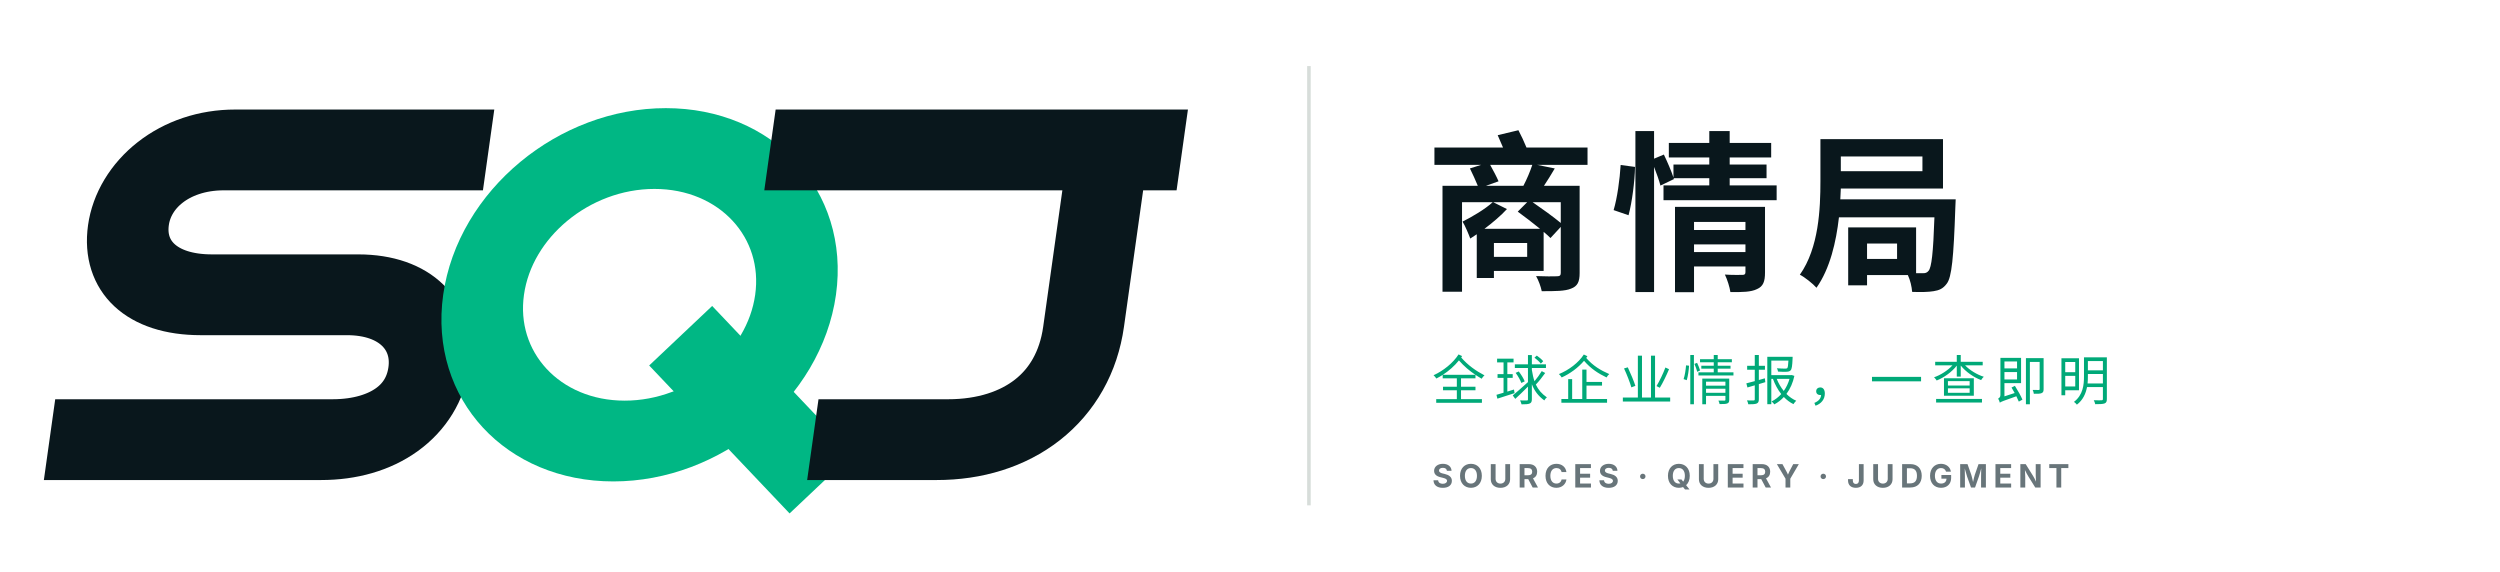
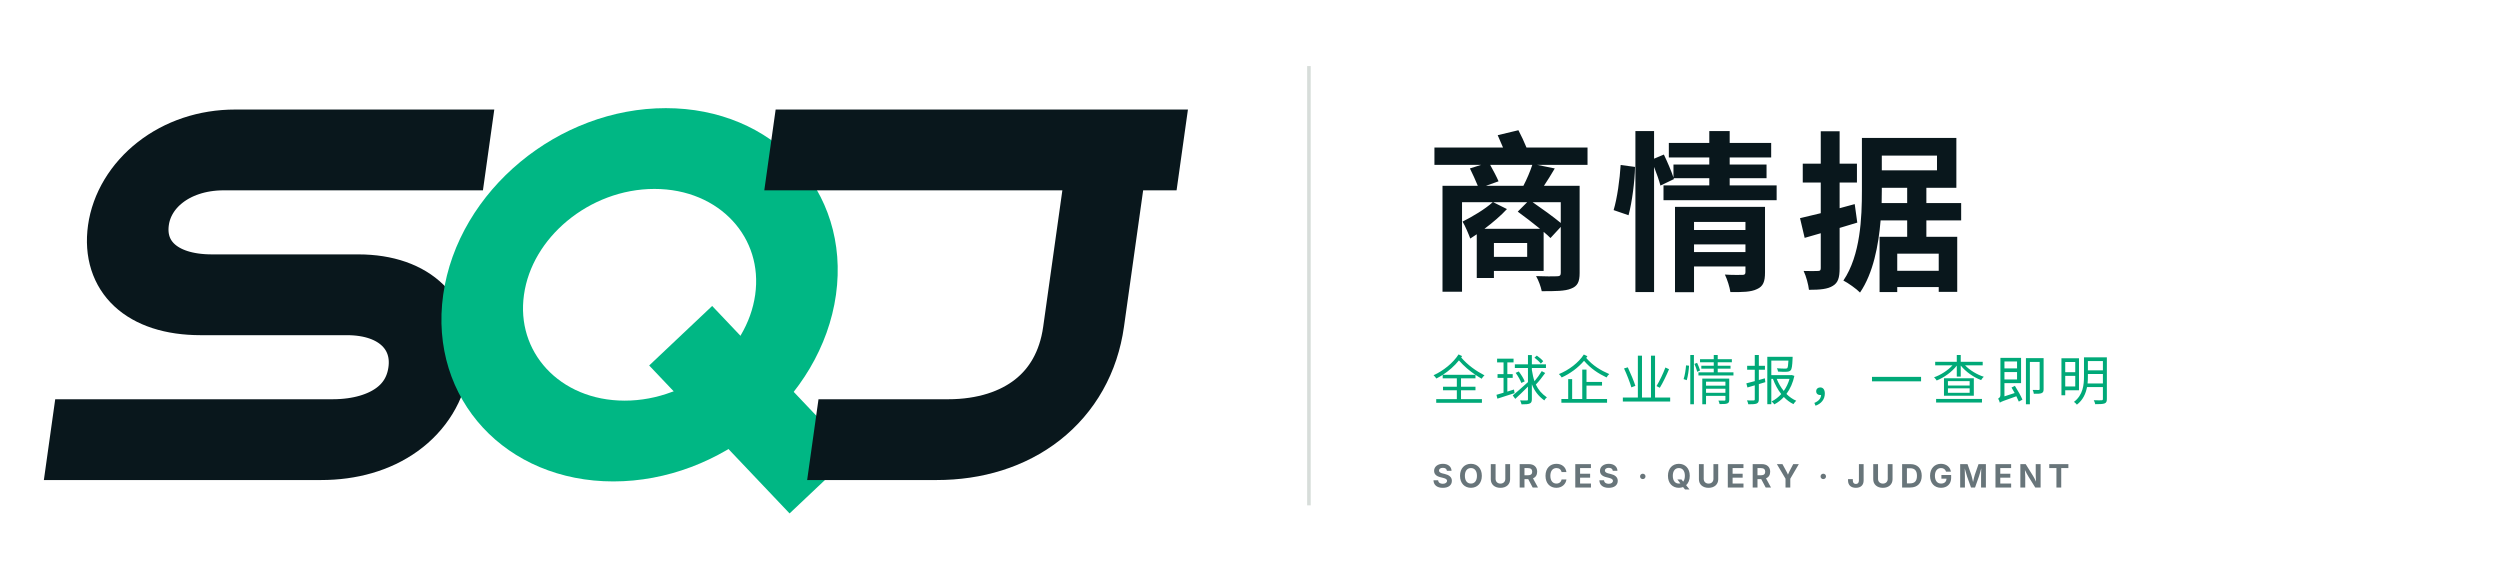
<svg xmlns="http://www.w3.org/2000/svg" viewBox="40 50 1400 320" role="img" aria-labelledby="title desc">
  <g transform="translate(56 70) scale(.78)">
    <g transform="translate(52 20) skewX(-8)">
      <path d="M258 62H101C61 62 36 87 36 116C36 145 59 166 99 166H204C242 166 266 188 266 218C266 249 241 270 200 270H30" fill="none" stroke="#09171C" stroke-width="58" stroke-linecap="square" stroke-linejoin="bevel" />
    </g>
    <g transform="translate(8 20) skewX(-8)">
      <ellipse cx="454" cy="166" rx="112" ry="105" fill="none" stroke="#00B784" stroke-width="58" />
      <path d="M509 215L582 282" fill="none" stroke="#00B784" stroke-width="58" stroke-linecap="square" />
      <rect x="560" y="258" width="42" height="42" rx="6" fill="#00B784" />
    </g>
    <g transform="translate(4 20) skewX(-8)">
      <path d="M566 62H804M780 64V189C780 240 744 270 690 270H626" fill="none" stroke="#09171C" stroke-width="58" stroke-linecap="square" stroke-linejoin="bevel" />
    </g>
  </g>
  <rect x="772" y="87" width="2" height="246" fill="#D7DDDA" />
-   <text x="838" y="205" fill="#09171C" font-family="PingFang SC, Noto Sans CJK SC, sans-serif" font-size="96" font-weight="700" letter-spacing="8">商情局</text>
+   <text x="838" y="205" fill="#09171C" font-family="PingFang SC, Noto Sans CJK SC, sans-serif" font-size="96" font-weight="700" letter-spacing="8">商情据</text>
  <text x="842" y="274" fill="#00A978" font-family="PingFang SC, Noto Sans CJK SC, sans-serif" font-size="30" font-weight="500" letter-spacing="5">全球企业情报，一查即明</text>
  <text x="842" y="323" fill="#68757A" font-family="Inter, Arial, sans-serif" font-size="18" font-weight="700" letter-spacing="3">SOURCES · QUERY · JUDGMENT</text>
</svg>
